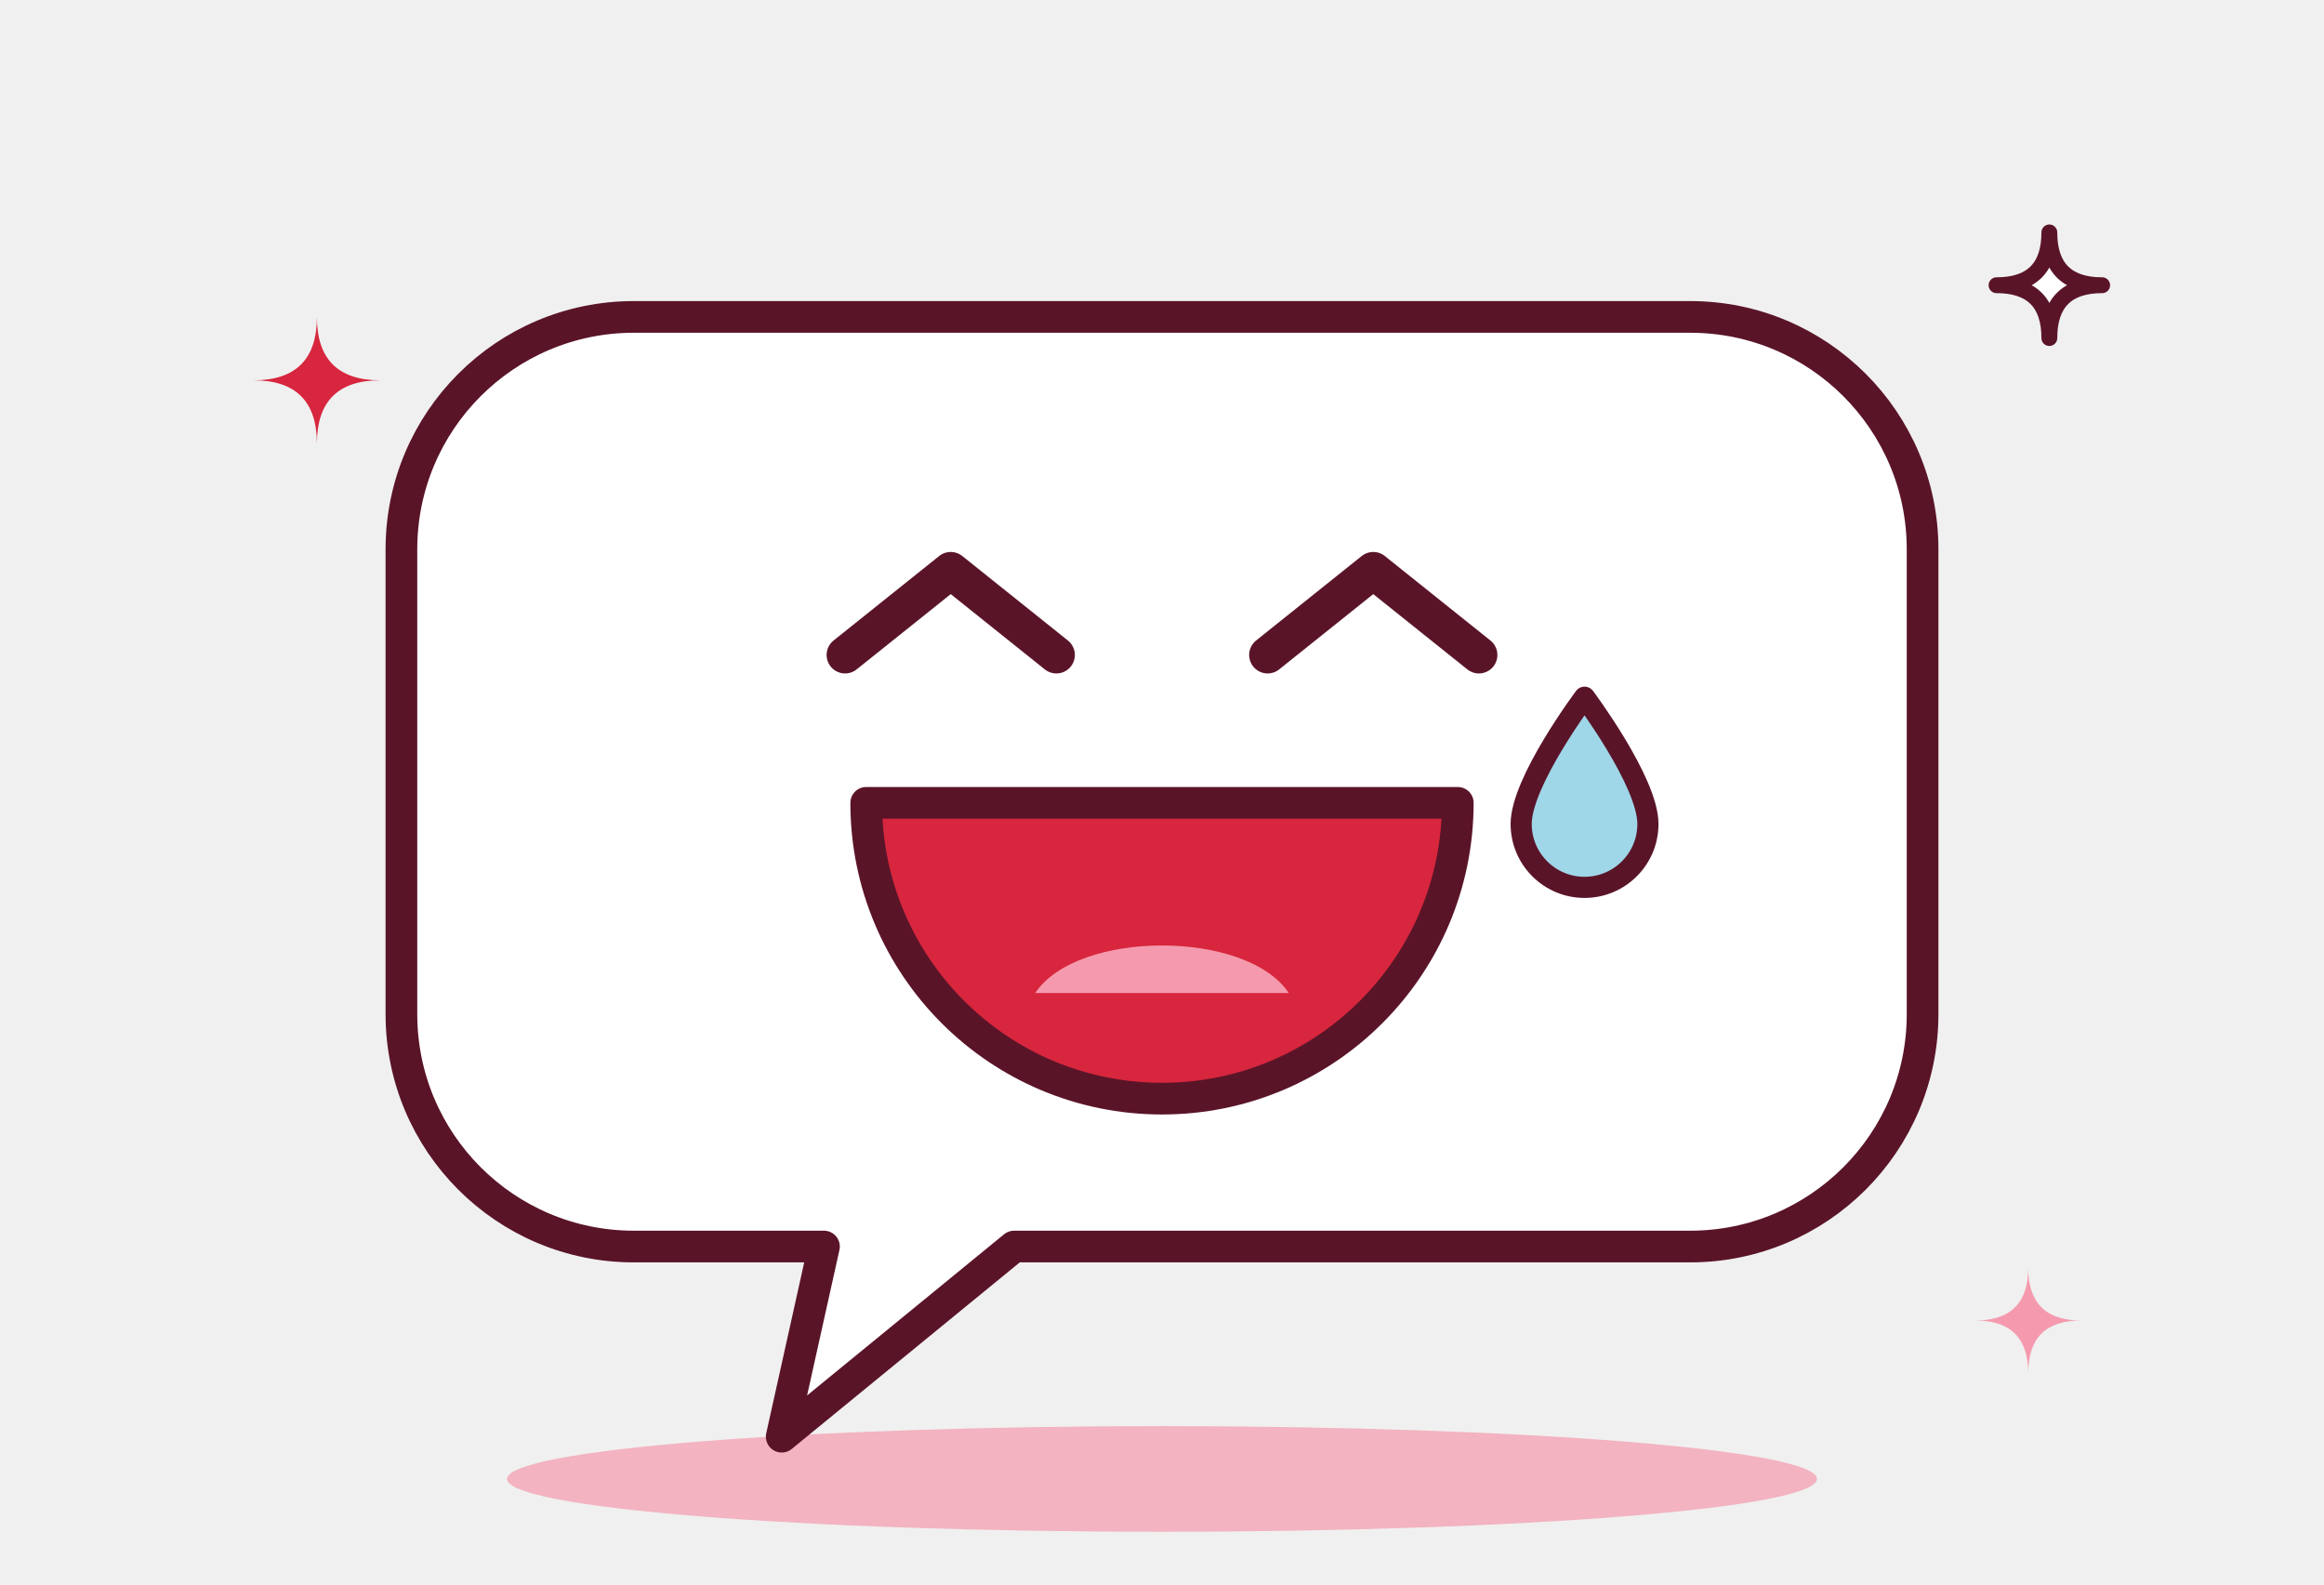
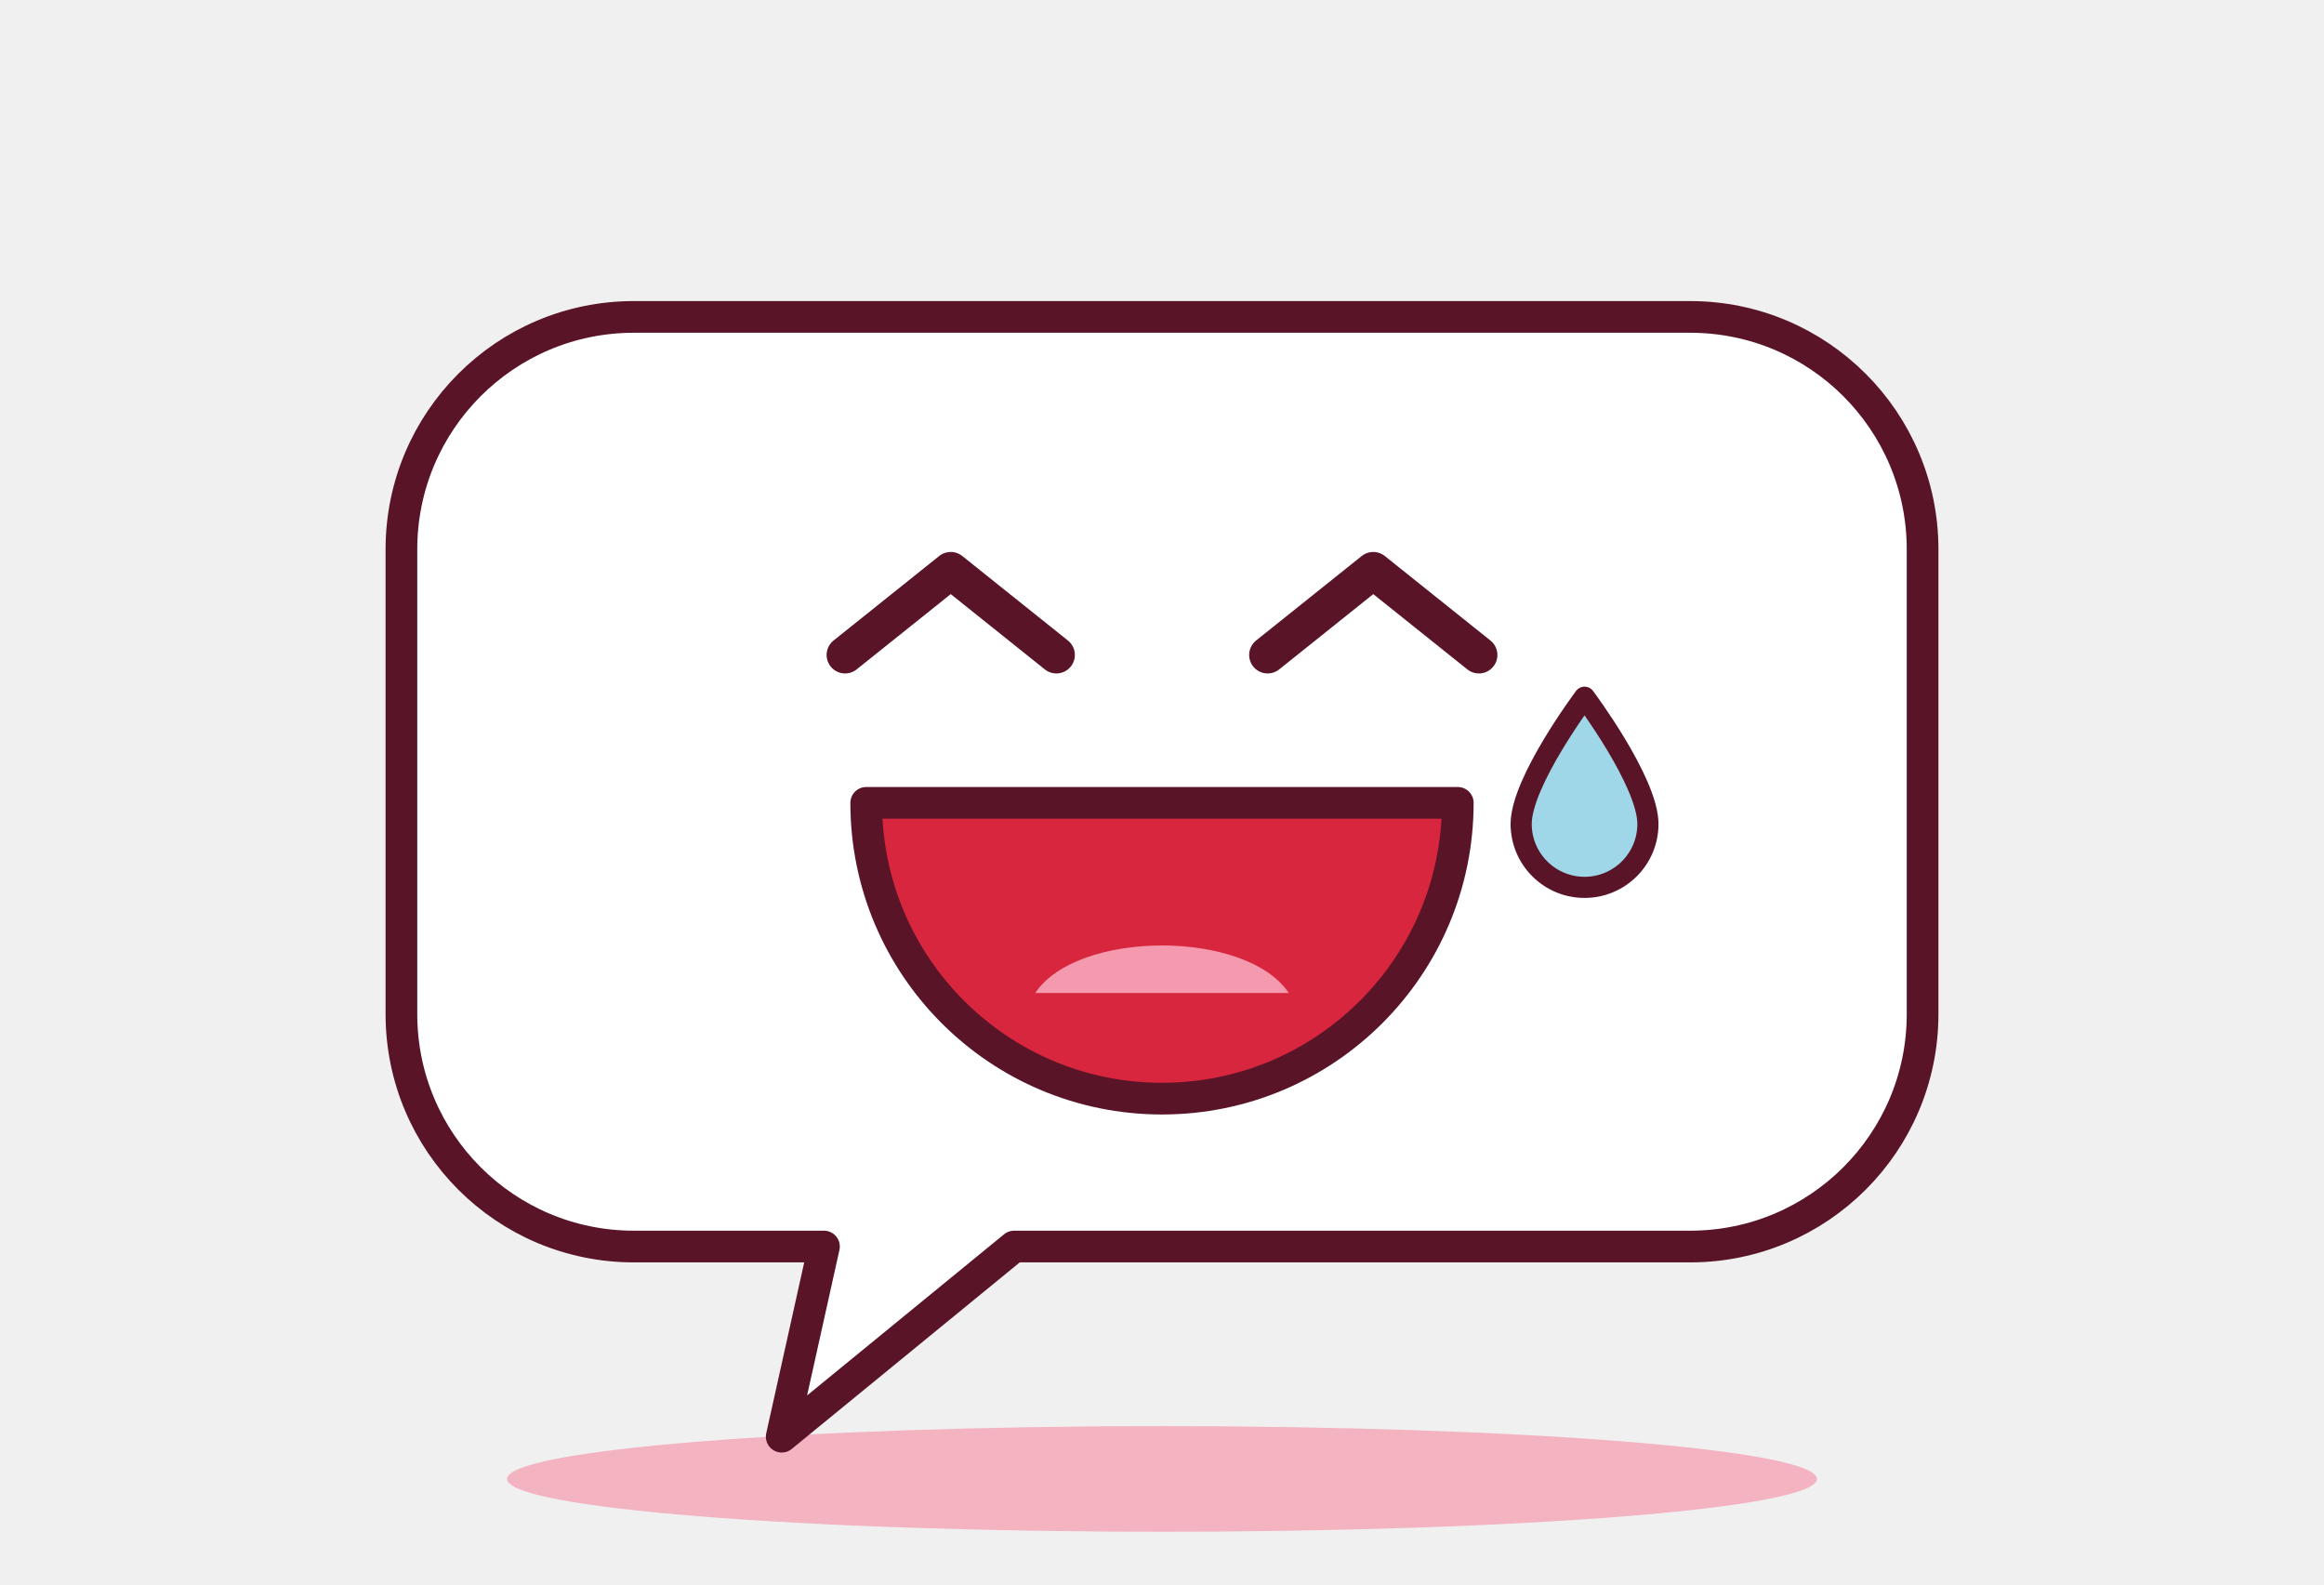
<svg xmlns="http://www.w3.org/2000/svg" viewBox="0 0 220 150">
  <ellipse cx="110" cy="140" rx="62" ry="5" fill="#F3B3C1" />
  <path d="M60 30 H160 A22 22 0 0 1 182 52 V96 A22 22 0 0 1 160 118 H96 L74 136 L78 118 H60 A22 22 0 0 1 38 96 V52 A22 22 0 0 1 60 30 Z" fill="#FFFFFF" stroke="#5A1428" stroke-width="3" stroke-linejoin="round" />
  <path d="M80 62 L90 54 L100 62" fill="none" stroke="#5A1428" stroke-width="3.5" stroke-linecap="round" stroke-linejoin="round" />
  <path d="M120 62 L130 54 L140 62" fill="none" stroke="#5A1428" stroke-width="3.5" stroke-linecap="round" stroke-linejoin="round" />
  <path d="M82 76 H138 A28 28 0 0 1 82 76 Z" fill="#D7263D" stroke="#5A1428" stroke-width="3" stroke-linejoin="round" />
  <path d="M98 94 C102 88 118 88 122 94" fill="#F59AAE" />
  <path d="M150 66 C150 66 156 74 156 78 A6 6 0 0 1 144 78 C144 74 150 66 150 66 Z" fill="#9FD6E8" stroke="#5A1428" stroke-width="2" stroke-linejoin="round" />
-   <path d="M30 30 Q30 36 36 36 Q30 36 30 42 Q30 36 24 36 Q30 36 30 30 Z" fill="#D7263D" />
-   <path d="M194 22 Q194 27 199 27 Q194 27 194 32 Q194 27 189 27 Q194 27 194 22 Z" fill="#FFFFFF" stroke="#5A1428" stroke-width="1.5" stroke-linejoin="round" />
-   <path d="M192 120 Q192 125 197 125 Q192 125 192 130 Q192 125 187 125 Q192 125 192 120 Z" fill="#F59AAE" />
</svg>
